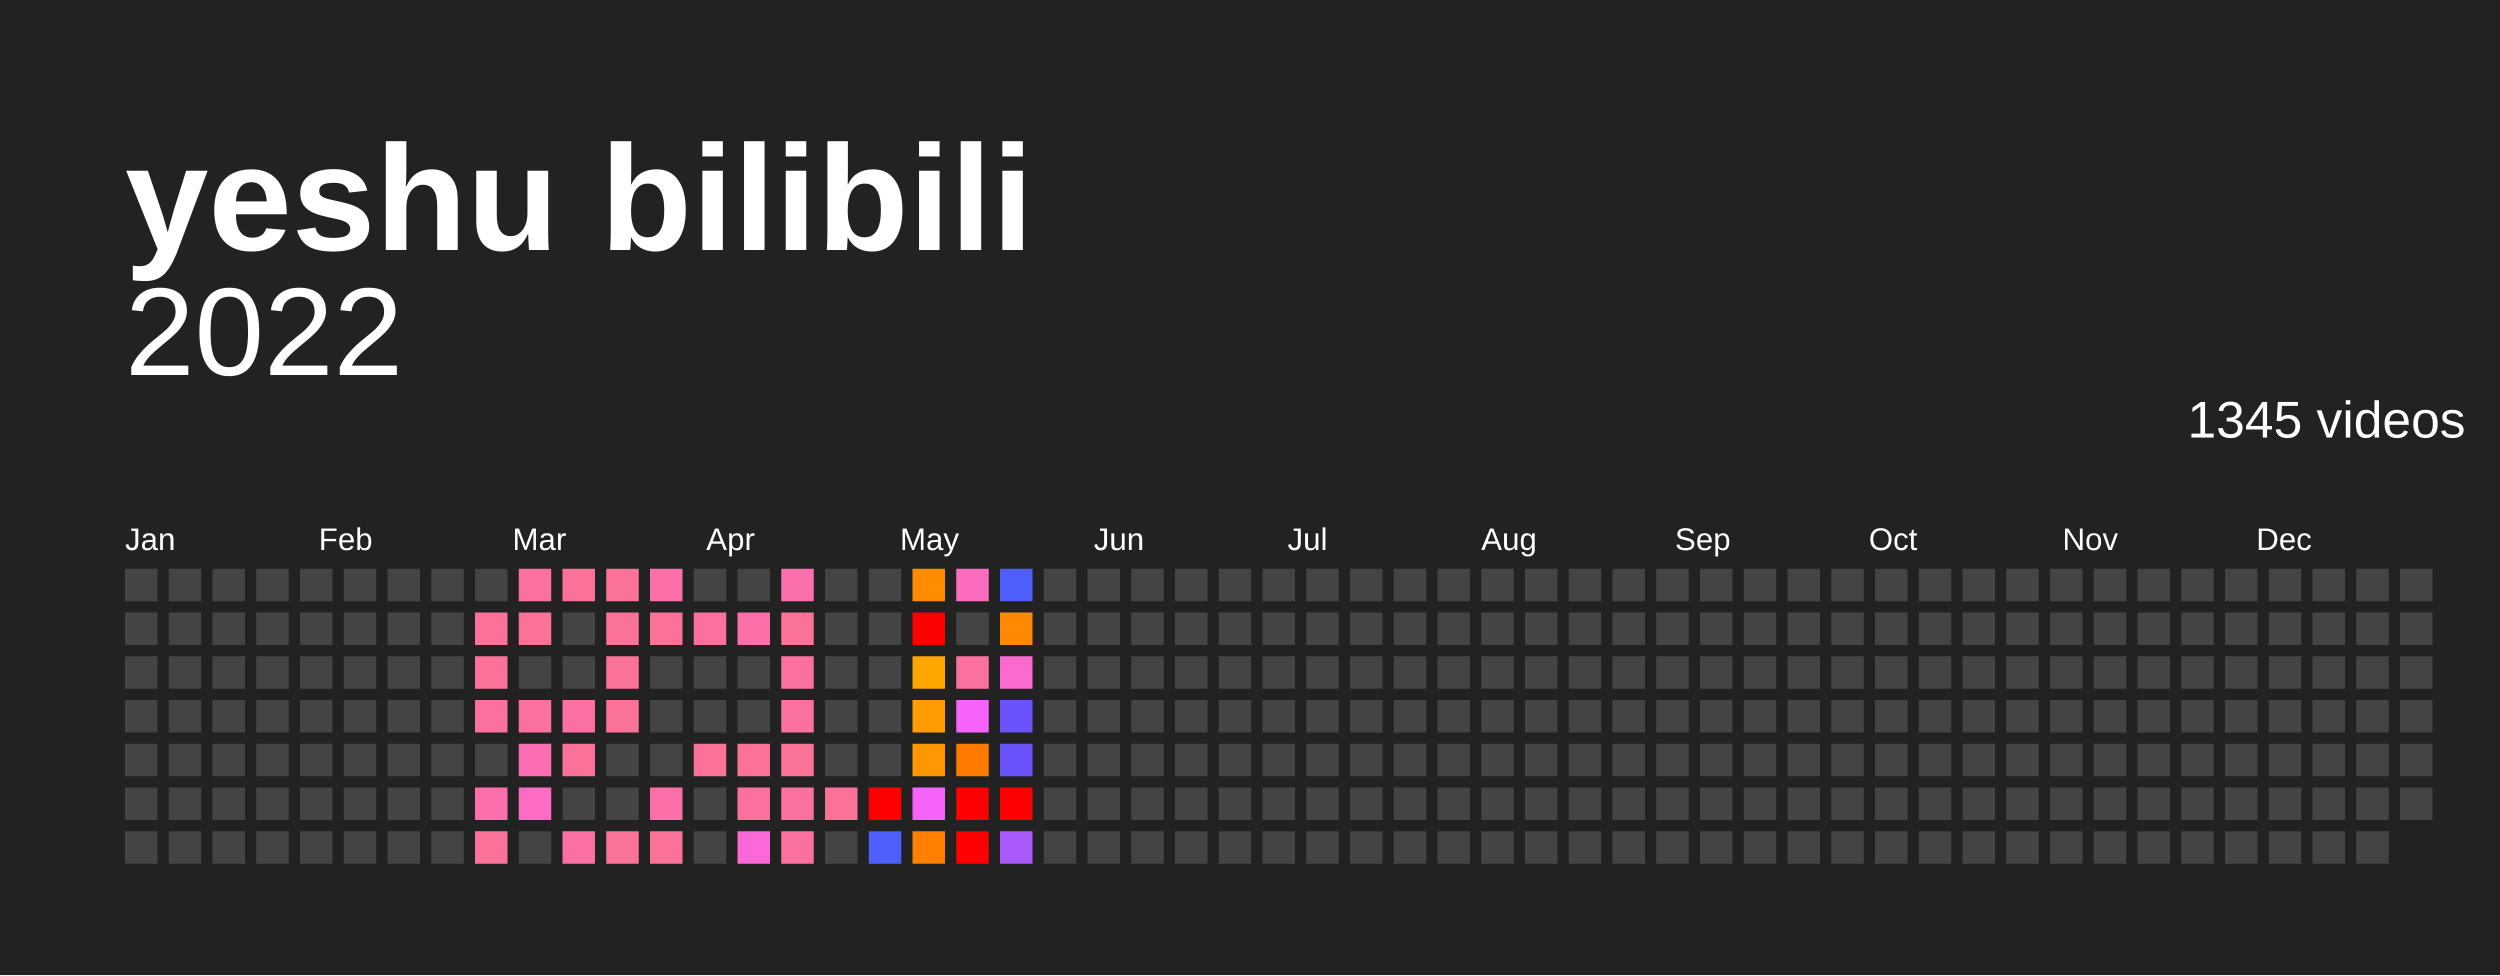
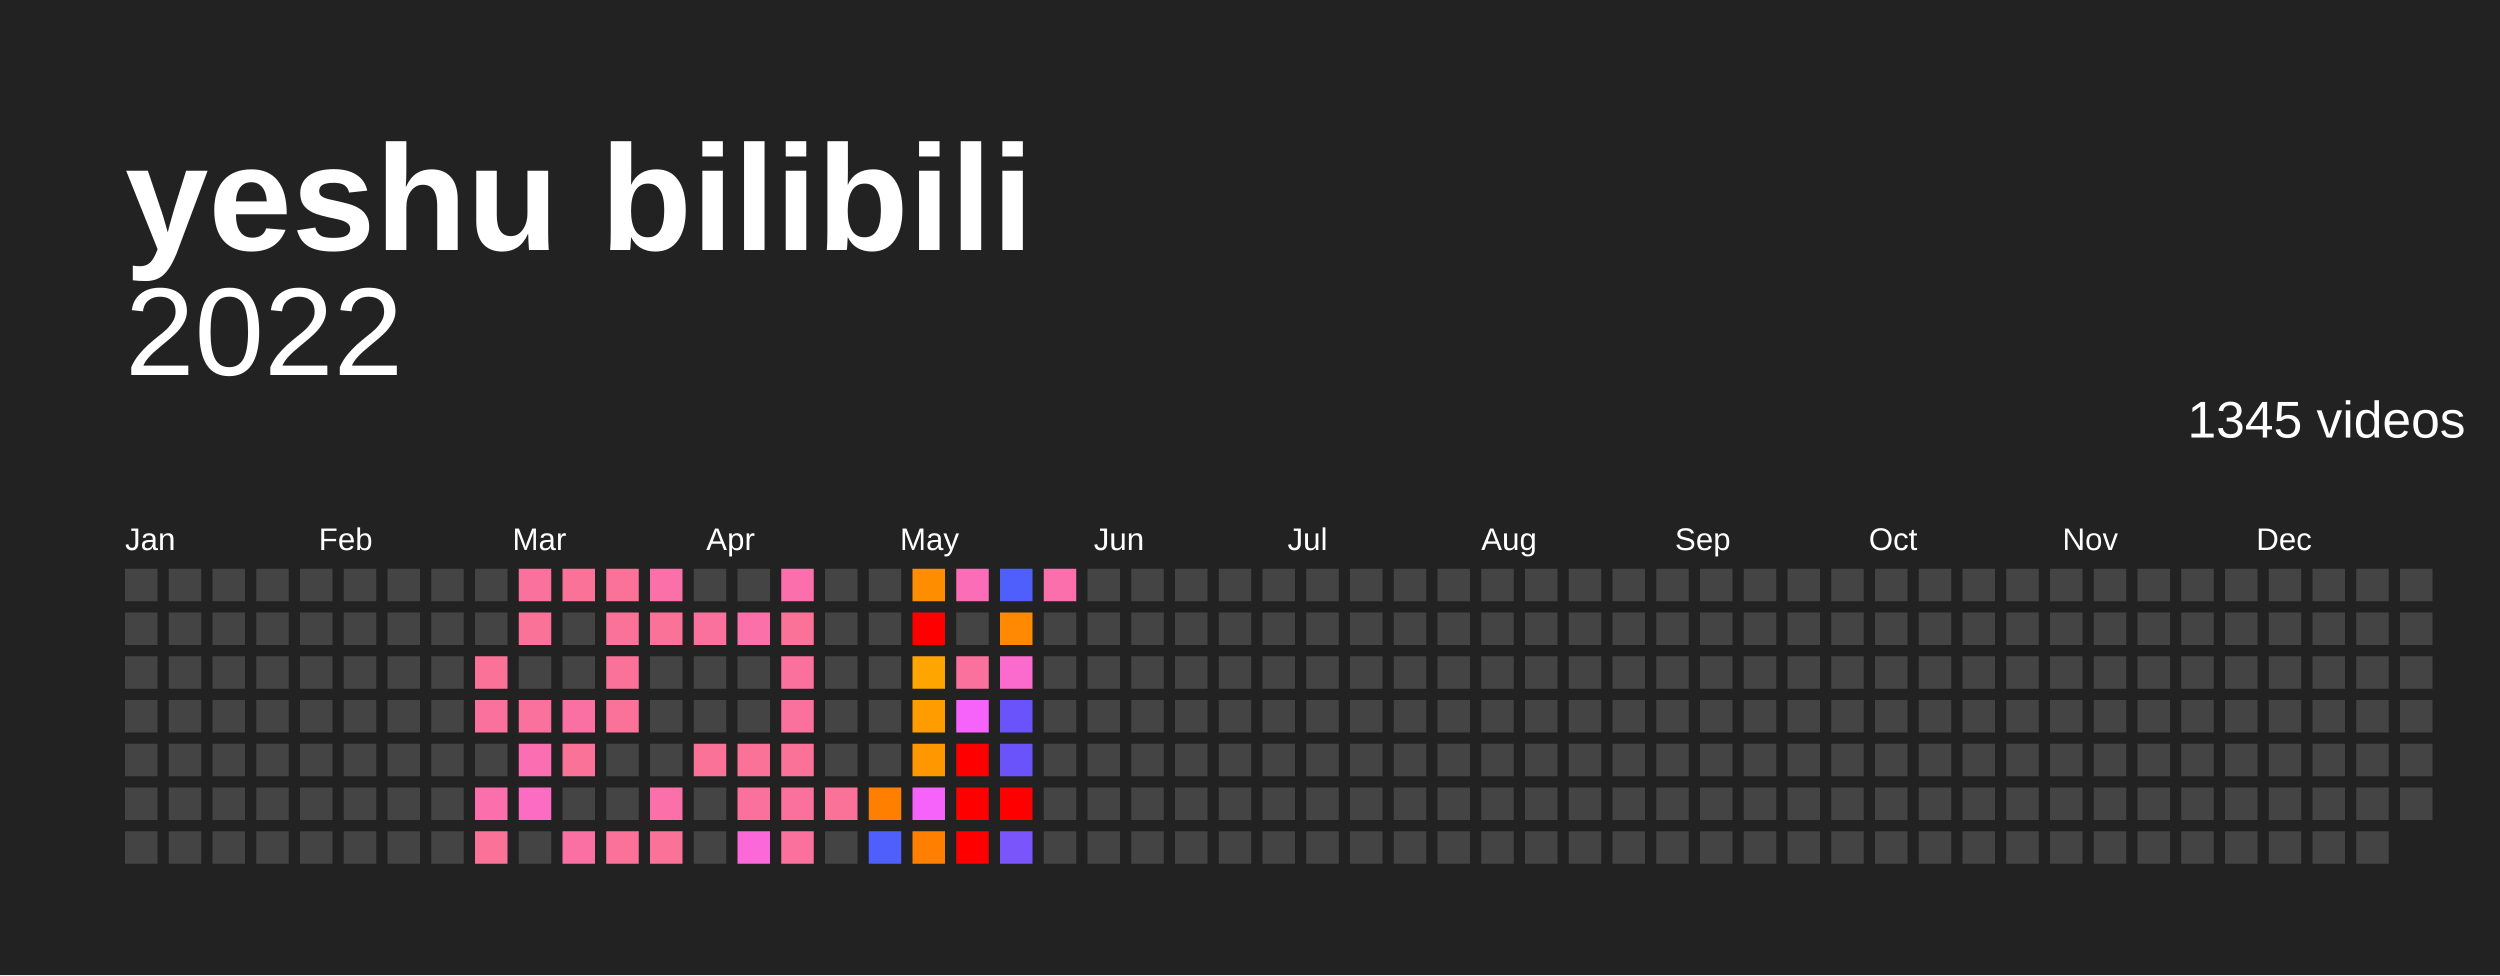
<svg xmlns="http://www.w3.org/2000/svg" baseProfile="full" height="78mm" version="1.1" viewBox="0,0,200,78" width="200mm">
  <defs />
  <rect fill="#222222" height="78" width="200" x="0" y="0" />
  <text fill="#FFFFFF" style="font-size:12px; font-family:Arial; font-weight:bold;" x="10" y="20">yeshu bilibili</text>
  <text alignment-baseline="hanging" fill="#FFFFFF" style="font-size:10.0px; font-family:Arial;" x="10" y="30">2022</text>
  <text alignment-baseline="hanging" fill="#FFFFFF" style="font-size:4.125px; font-family:Arial;" x="175" y="35">1345 videos</text>
  <text fill="#FFFFFF" style="font-size:2.5px; font-family:Arial" x="10.0" y="44">Jan</text>
  <text fill="#FFFFFF" style="font-size:2.5px; font-family:Arial" x="25.5" y="44">Feb</text>
  <text fill="#FFFFFF" style="font-size:2.5px; font-family:Arial" x="41.0" y="44">Mar</text>
  <text fill="#FFFFFF" style="font-size:2.5px; font-family:Arial" x="56.5" y="44">Apr</text>
  <text fill="#FFFFFF" style="font-size:2.5px; font-family:Arial" x="72.0" y="44">May</text>
  <text fill="#FFFFFF" style="font-size:2.5px; font-family:Arial" x="87.5" y="44">Jun</text>
  <text fill="#FFFFFF" style="font-size:2.5px; font-family:Arial" x="103.0" y="44">Jul</text>
  <text fill="#FFFFFF" style="font-size:2.5px; font-family:Arial" x="118.5" y="44">Aug</text>
  <text fill="#FFFFFF" style="font-size:2.5px; font-family:Arial" x="134.0" y="44">Sep</text>
  <text fill="#FFFFFF" style="font-size:2.5px; font-family:Arial" x="149.5" y="44">Oct</text>
  <text fill="#FFFFFF" style="font-size:2.5px; font-family:Arial" x="165.0" y="44">Nov</text>
  <text fill="#FFFFFF" style="font-size:2.5px; font-family:Arial" x="180.5" y="44">Dec</text>
  <rect fill="#444444" height="2.6" width="2.6" x="10.0" y="45.5" />
  <rect fill="#444444" height="2.6" width="2.6" x="10.0" y="49.0" />
  <rect fill="#444444" height="2.6" width="2.6" x="10.0" y="52.5" />
  <rect fill="#444444" height="2.6" width="2.6" x="10.0" y="56.0" />
  <rect fill="#444444" height="2.6" width="2.6" x="10.0" y="59.5" />
  <rect fill="#444444" height="2.6" width="2.6" x="10.0" y="63.0" />
  <rect fill="#444444" height="2.6" width="2.6" x="10.0" y="66.5" />
  <rect fill="#444444" height="2.6" width="2.6" x="13.5" y="45.5" />
  <rect fill="#444444" height="2.6" width="2.6" x="13.5" y="49.0" />
  <rect fill="#444444" height="2.6" width="2.6" x="13.5" y="52.5" />
  <rect fill="#444444" height="2.6" width="2.6" x="13.5" y="56.0" />
  <rect fill="#444444" height="2.6" width="2.6" x="13.5" y="59.5" />
  <rect fill="#444444" height="2.6" width="2.6" x="13.5" y="63.0" />
  <rect fill="#444444" height="2.6" width="2.6" x="13.5" y="66.5" />
  <rect fill="#444444" height="2.6" width="2.6" x="17.0" y="45.5" />
  <rect fill="#444444" height="2.6" width="2.6" x="17.0" y="49.0" />
  <rect fill="#444444" height="2.6" width="2.6" x="17.0" y="52.5" />
  <rect fill="#444444" height="2.6" width="2.6" x="17.0" y="56.0" />
  <rect fill="#444444" height="2.6" width="2.6" x="17.0" y="59.5" />
  <rect fill="#444444" height="2.6" width="2.6" x="17.0" y="63.0" />
  <rect fill="#444444" height="2.6" width="2.6" x="17.0" y="66.5" />
  <rect fill="#444444" height="2.6" width="2.6" x="20.5" y="45.5" />
  <rect fill="#444444" height="2.6" width="2.6" x="20.5" y="49.0" />
  <rect fill="#444444" height="2.6" width="2.6" x="20.5" y="52.5" />
  <rect fill="#444444" height="2.6" width="2.6" x="20.5" y="56.0" />
  <rect fill="#444444" height="2.6" width="2.6" x="20.5" y="59.5" />
  <rect fill="#444444" height="2.6" width="2.6" x="20.5" y="63.0" />
  <rect fill="#444444" height="2.6" width="2.6" x="20.5" y="66.5" />
  <rect fill="#444444" height="2.6" width="2.6" x="24.0" y="45.5" />
  <rect fill="#444444" height="2.6" width="2.6" x="24.0" y="49.0" />
  <rect fill="#444444" height="2.6" width="2.6" x="24.0" y="52.5" />
  <rect fill="#444444" height="2.6" width="2.6" x="24.0" y="56.0" />
  <rect fill="#444444" height="2.6" width="2.6" x="24.0" y="59.5" />
  <rect fill="#444444" height="2.6" width="2.6" x="24.0" y="63.0" />
  <rect fill="#444444" height="2.6" width="2.6" x="24.0" y="66.5" />
  <rect fill="#444444" height="2.6" width="2.6" x="27.5" y="45.5" />
  <rect fill="#444444" height="2.6" width="2.6" x="27.5" y="49.0" />
  <rect fill="#444444" height="2.6" width="2.6" x="27.5" y="52.5" />
  <rect fill="#444444" height="2.6" width="2.6" x="27.5" y="56.0" />
  <rect fill="#444444" height="2.6" width="2.6" x="27.5" y="59.5" />
  <rect fill="#444444" height="2.6" width="2.6" x="27.5" y="63.0" />
  <rect fill="#444444" height="2.6" width="2.6" x="27.5" y="66.5" />
  <rect fill="#444444" height="2.6" width="2.6" x="31.0" y="45.5" />
  <rect fill="#444444" height="2.6" width="2.6" x="31.0" y="49.0" />
  <rect fill="#444444" height="2.6" width="2.6" x="31.0" y="52.5" />
  <rect fill="#444444" height="2.6" width="2.6" x="31.0" y="56.0" />
  <rect fill="#444444" height="2.6" width="2.6" x="31.0" y="59.5" />
  <rect fill="#444444" height="2.6" width="2.6" x="31.0" y="63.0" />
  <rect fill="#444444" height="2.6" width="2.6" x="31.0" y="66.5" />
  <rect fill="#444444" height="2.6" width="2.6" x="34.5" y="45.5" />
  <rect fill="#444444" height="2.6" width="2.6" x="34.5" y="49.0" />
  <rect fill="#444444" height="2.6" width="2.6" x="34.5" y="52.5" />
  <rect fill="#444444" height="2.6" width="2.6" x="34.5" y="56.0" />
  <rect fill="#444444" height="2.6" width="2.6" x="34.5" y="59.5" />
  <rect fill="#444444" height="2.6" width="2.6" x="34.5" y="63.0" />
  <rect fill="#444444" height="2.6" width="2.6" x="34.5" y="66.5" />
  <rect fill="#444444" height="2.6" width="2.6" x="38.0" y="45.5" />
-   <rect fill="#fb7299" height="2.6" width="2.6" x="38.0" y="49.0" />
+   <rect fill="#444444" height="2.6" width="2.6" x="38.0" y="49.0" />
  <rect fill="#fb7299" height="2.6" width="2.6" x="38.0" y="52.5" />
  <rect fill="#fb719e" height="2.6" width="2.6" x="38.0" y="56.0" />
  <rect fill="#444444" height="2.6" width="2.6" x="38.0" y="59.5" />
  <rect fill="#fb6fad" height="2.6" width="2.6" x="38.0" y="63.0" />
  <rect fill="#fb7299" height="2.6" width="2.6" x="38.0" y="66.5" />
  <rect fill="#fb719e" height="2.6" width="2.6" x="41.5" y="45.5" />
  <rect fill="#fb7299" height="2.6" width="2.6" x="41.5" y="49.0" />
  <rect fill="#444444" height="2.6" width="2.6" x="41.5" y="52.5" />
  <rect fill="#fb719e" height="2.6" width="2.6" x="41.5" y="56.0" />
  <rect fill="#fb6eb2" height="2.6" width="2.6" x="41.5" y="59.5" />
  <rect fill="#fb6cc2" height="2.6" width="2.6" x="41.5" y="63.0" />
  <rect fill="#444444" height="2.6" width="2.6" x="41.5" y="66.5" />
  <rect fill="#fb7299" height="2.6" width="2.6" x="45.0" y="45.5" />
  <rect fill="#444444" height="2.6" width="2.6" x="45.0" y="49.0" />
  <rect fill="#444444" height="2.6" width="2.6" x="45.0" y="52.5" />
  <rect fill="#fb70a3" height="2.6" width="2.6" x="45.0" y="56.0" />
  <rect fill="#fb7299" height="2.6" width="2.6" x="45.0" y="59.5" />
  <rect fill="#444444" height="2.6" width="2.6" x="45.0" y="63.0" />
  <rect fill="#fb70a3" height="2.6" width="2.6" x="45.0" y="66.5" />
  <rect fill="#fb7299" height="2.6" width="2.6" x="48.5" y="45.5" />
  <rect fill="#fb7299" height="2.6" width="2.6" x="48.5" y="49.0" />
  <rect fill="#fb7299" height="2.6" width="2.6" x="48.5" y="52.5" />
  <rect fill="#fb7299" height="2.6" width="2.6" x="48.5" y="56.0" />
  <rect fill="#444444" height="2.6" width="2.6" x="48.5" y="59.5" />
  <rect fill="#444444" height="2.6" width="2.6" x="48.5" y="63.0" />
  <rect fill="#fb7299" height="2.6" width="2.6" x="48.5" y="66.5" />
  <rect fill="#fb70a8" height="2.6" width="2.6" x="52.0" y="45.5" />
  <rect fill="#fb7299" height="2.6" width="2.6" x="52.0" y="49.0" />
  <rect fill="#444444" height="2.6" width="2.6" x="52.0" y="52.5" />
  <rect fill="#444444" height="2.6" width="2.6" x="52.0" y="56.0" />
  <rect fill="#444444" height="2.6" width="2.6" x="52.0" y="59.5" />
  <rect fill="#fb70a8" height="2.6" width="2.6" x="52.0" y="63.0" />
  <rect fill="#fb7299" height="2.6" width="2.6" x="52.0" y="66.5" />
  <rect fill="#444444" height="2.6" width="2.6" x="55.5" y="45.5" />
  <rect fill="#fb719e" height="2.6" width="2.6" x="55.5" y="49.0" />
  <rect fill="#444444" height="2.6" width="2.6" x="55.5" y="52.5" />
  <rect fill="#444444" height="2.6" width="2.6" x="55.5" y="56.0" />
  <rect fill="#fb7299" height="2.6" width="2.6" x="55.5" y="59.5" />
  <rect fill="#444444" height="2.6" width="2.6" x="55.5" y="63.0" />
  <rect fill="#444444" height="2.6" width="2.6" x="55.5" y="66.5" />
  <rect fill="#444444" height="2.6" width="2.6" x="59.0" y="45.5" />
  <rect fill="#fb70a8" height="2.6" width="2.6" x="59.0" y="49.0" />
  <rect fill="#444444" height="2.6" width="2.6" x="59.0" y="52.5" />
  <rect fill="#444444" height="2.6" width="2.6" x="59.0" y="56.0" />
  <rect fill="#fb7299" height="2.6" width="2.6" x="59.0" y="59.5" />
  <rect fill="#fb719e" height="2.6" width="2.6" x="59.0" y="63.0" />
  <rect fill="#fb69d8" height="2.6" width="2.6" x="59.0" y="66.5" />
  <rect fill="#fb6fad" height="2.6" width="2.6" x="62.5" y="45.5" />
  <rect fill="#fb7299" height="2.6" width="2.6" x="62.5" y="49.0" />
  <rect fill="#fb719e" height="2.6" width="2.6" x="62.5" y="52.5" />
  <rect fill="#fb719e" height="2.6" width="2.6" x="62.5" y="56.0" />
  <rect fill="#fb7299" height="2.6" width="2.6" x="62.5" y="59.5" />
  <rect fill="#fb719e" height="2.6" width="2.6" x="62.5" y="63.0" />
  <rect fill="#fb719e" height="2.6" width="2.6" x="62.5" y="66.5" />
  <rect fill="#444444" height="2.6" width="2.6" x="66.0" y="45.5" />
  <rect fill="#444444" height="2.6" width="2.6" x="66.0" y="49.0" />
  <rect fill="#444444" height="2.6" width="2.6" x="66.0" y="52.5" />
  <rect fill="#444444" height="2.6" width="2.6" x="66.0" y="56.0" />
  <rect fill="#444444" height="2.6" width="2.6" x="66.0" y="59.5" />
  <rect fill="#fb7299" height="2.6" width="2.6" x="66.0" y="63.0" />
  <rect fill="#444444" height="2.6" width="2.6" x="66.0" y="66.5" />
  <rect fill="#444444" height="2.6" width="2.6" x="69.5" y="45.5" />
  <rect fill="#444444" height="2.6" width="2.6" x="69.5" y="49.0" />
  <rect fill="#444444" height="2.6" width="2.6" x="69.5" y="52.5" />
  <rect fill="#444444" height="2.6" width="2.6" x="69.5" y="56.0" />
  <rect fill="#444444" height="2.6" width="2.6" x="69.5" y="59.5" />
-   <rect fill="red" height="2.6" width="2.6" x="69.5" y="63.0" />
+   <rect fill="#ff8000" height="2.6" width="2.6" x="69.5" y="63.0" />
  <rect fill="#4e5ffc" height="2.6" width="2.6" x="69.5" y="66.5" />
  <rect fill="#ff8d00" height="2.6" width="2.6" x="73.0" y="45.5" />
  <rect fill="red" height="2.6" width="2.6" x="73.0" y="49.0" />
  <rect fill="#ffa500" height="2.6" width="2.6" x="73.0" y="52.5" />
  <rect fill="#ff9d00" height="2.6" width="2.6" x="73.0" y="56.0" />
  <rect fill="#ff9700" height="2.6" width="2.6" x="73.0" y="59.5" />
  <rect fill="#f663fb" height="2.6" width="2.6" x="73.0" y="63.0" />
  <rect fill="#ff7f00" height="2.6" width="2.6" x="73.0" y="66.5" />
-   <rect fill="#fb6dbc" height="2.6" width="2.6" x="76.5" y="45.5" />
+   <rect fill="#fb6db7" height="2.6" width="2.6" x="76.5" y="45.5" />
  <rect fill="#444444" height="2.6" width="2.6" x="76.5" y="49.0" />
  <rect fill="#fb719e" height="2.6" width="2.6" x="76.5" y="52.5" />
  <rect fill="#f663fb" height="2.6" width="2.6" x="76.5" y="56.0" />
-   <rect fill="#ff7b00" height="2.6" width="2.6" x="76.5" y="59.5" />
+   <rect fill="red" height="2.6" width="2.6" x="76.5" y="59.5" />
  <rect fill="red" height="2.6" width="2.6" x="76.5" y="63.0" />
  <rect fill="red" height="2.6" width="2.6" x="76.5" y="66.5" />
  <rect fill="#4e5ffc" height="2.6" width="2.6" x="80.0" y="45.5" />
  <rect fill="#ff8900" height="2.6" width="2.6" x="80.0" y="49.0" />
  <rect fill="#fb6acd" height="2.6" width="2.6" x="80.0" y="52.5" />
  <rect fill="#6b53fb" height="2.6" width="2.6" x="80.0" y="56.0" />
  <rect fill="#6b53fb" height="2.6" width="2.6" x="80.0" y="59.5" />
  <rect fill="red" height="2.6" width="2.6" x="80.0" y="63.0" />
-   <rect fill="#aa5afb" height="2.6" width="2.6" x="80.0" y="66.5" />
-   <rect fill="#444444" height="2.6" width="2.6" x="83.5" y="45.5" />
+   <rect fill="#7955fb" height="2.6" width="2.6" x="80.0" y="66.5" />
+   <rect fill="#fb6fad" height="2.6" width="2.6" x="83.5" y="45.5" />
  <rect fill="#444444" height="2.6" width="2.6" x="83.5" y="49.0" />
  <rect fill="#444444" height="2.6" width="2.6" x="83.5" y="52.5" />
  <rect fill="#444444" height="2.6" width="2.6" x="83.5" y="56.0" />
  <rect fill="#444444" height="2.6" width="2.6" x="83.5" y="59.5" />
  <rect fill="#444444" height="2.6" width="2.6" x="83.5" y="63.0" />
  <rect fill="#444444" height="2.6" width="2.6" x="83.5" y="66.5" />
  <rect fill="#444444" height="2.6" width="2.6" x="87.0" y="45.5" />
  <rect fill="#444444" height="2.6" width="2.6" x="87.0" y="49.0" />
  <rect fill="#444444" height="2.6" width="2.6" x="87.0" y="52.5" />
  <rect fill="#444444" height="2.6" width="2.6" x="87.0" y="56.0" />
  <rect fill="#444444" height="2.6" width="2.6" x="87.0" y="59.5" />
  <rect fill="#444444" height="2.6" width="2.6" x="87.0" y="63.0" />
  <rect fill="#444444" height="2.6" width="2.6" x="87.0" y="66.5" />
  <rect fill="#444444" height="2.6" width="2.6" x="90.5" y="45.5" />
  <rect fill="#444444" height="2.6" width="2.6" x="90.5" y="49.0" />
  <rect fill="#444444" height="2.6" width="2.6" x="90.5" y="52.5" />
  <rect fill="#444444" height="2.6" width="2.6" x="90.5" y="56.0" />
  <rect fill="#444444" height="2.6" width="2.6" x="90.5" y="59.5" />
  <rect fill="#444444" height="2.6" width="2.6" x="90.5" y="63.0" />
  <rect fill="#444444" height="2.6" width="2.6" x="90.5" y="66.5" />
  <rect fill="#444444" height="2.6" width="2.6" x="94.0" y="45.5" />
  <rect fill="#444444" height="2.6" width="2.6" x="94.0" y="49.0" />
  <rect fill="#444444" height="2.6" width="2.6" x="94.0" y="52.5" />
  <rect fill="#444444" height="2.6" width="2.6" x="94.0" y="56.0" />
  <rect fill="#444444" height="2.6" width="2.6" x="94.0" y="59.5" />
  <rect fill="#444444" height="2.6" width="2.6" x="94.0" y="63.0" />
  <rect fill="#444444" height="2.6" width="2.6" x="94.0" y="66.5" />
  <rect fill="#444444" height="2.6" width="2.6" x="97.5" y="45.5" />
  <rect fill="#444444" height="2.6" width="2.6" x="97.5" y="49.0" />
  <rect fill="#444444" height="2.6" width="2.6" x="97.5" y="52.5" />
  <rect fill="#444444" height="2.6" width="2.6" x="97.5" y="56.0" />
  <rect fill="#444444" height="2.6" width="2.6" x="97.5" y="59.5" />
  <rect fill="#444444" height="2.6" width="2.6" x="97.5" y="63.0" />
  <rect fill="#444444" height="2.6" width="2.6" x="97.5" y="66.5" />
  <rect fill="#444444" height="2.6" width="2.6" x="101.0" y="45.5" />
  <rect fill="#444444" height="2.6" width="2.6" x="101.0" y="49.0" />
  <rect fill="#444444" height="2.6" width="2.6" x="101.0" y="52.5" />
  <rect fill="#444444" height="2.6" width="2.6" x="101.0" y="56.0" />
  <rect fill="#444444" height="2.6" width="2.6" x="101.0" y="59.5" />
  <rect fill="#444444" height="2.6" width="2.6" x="101.0" y="63.0" />
  <rect fill="#444444" height="2.6" width="2.6" x="101.0" y="66.5" />
  <rect fill="#444444" height="2.6" width="2.6" x="104.5" y="45.5" />
  <rect fill="#444444" height="2.6" width="2.6" x="104.5" y="49.0" />
  <rect fill="#444444" height="2.6" width="2.6" x="104.5" y="52.5" />
  <rect fill="#444444" height="2.6" width="2.6" x="104.5" y="56.0" />
  <rect fill="#444444" height="2.6" width="2.6" x="104.5" y="59.5" />
  <rect fill="#444444" height="2.6" width="2.6" x="104.5" y="63.0" />
  <rect fill="#444444" height="2.6" width="2.6" x="104.5" y="66.5" />
  <rect fill="#444444" height="2.6" width="2.6" x="108.0" y="45.5" />
  <rect fill="#444444" height="2.6" width="2.6" x="108.0" y="49.0" />
  <rect fill="#444444" height="2.6" width="2.6" x="108.0" y="52.5" />
  <rect fill="#444444" height="2.6" width="2.6" x="108.0" y="56.0" />
  <rect fill="#444444" height="2.6" width="2.6" x="108.0" y="59.5" />
  <rect fill="#444444" height="2.6" width="2.6" x="108.0" y="63.0" />
  <rect fill="#444444" height="2.6" width="2.6" x="108.0" y="66.5" />
  <rect fill="#444444" height="2.6" width="2.6" x="111.5" y="45.5" />
  <rect fill="#444444" height="2.6" width="2.6" x="111.5" y="49.0" />
  <rect fill="#444444" height="2.6" width="2.6" x="111.5" y="52.5" />
  <rect fill="#444444" height="2.6" width="2.6" x="111.5" y="56.0" />
  <rect fill="#444444" height="2.6" width="2.6" x="111.5" y="59.5" />
  <rect fill="#444444" height="2.6" width="2.6" x="111.5" y="63.0" />
  <rect fill="#444444" height="2.6" width="2.6" x="111.5" y="66.5" />
  <rect fill="#444444" height="2.6" width="2.6" x="115.0" y="45.5" />
  <rect fill="#444444" height="2.6" width="2.6" x="115.0" y="49.0" />
  <rect fill="#444444" height="2.6" width="2.6" x="115.0" y="52.5" />
  <rect fill="#444444" height="2.6" width="2.6" x="115.0" y="56.0" />
  <rect fill="#444444" height="2.6" width="2.6" x="115.0" y="59.5" />
  <rect fill="#444444" height="2.6" width="2.6" x="115.0" y="63.0" />
  <rect fill="#444444" height="2.6" width="2.6" x="115.0" y="66.5" />
  <rect fill="#444444" height="2.6" width="2.6" x="118.5" y="45.5" />
  <rect fill="#444444" height="2.6" width="2.6" x="118.5" y="49.0" />
  <rect fill="#444444" height="2.6" width="2.6" x="118.5" y="52.5" />
  <rect fill="#444444" height="2.6" width="2.6" x="118.5" y="56.0" />
  <rect fill="#444444" height="2.6" width="2.6" x="118.5" y="59.5" />
  <rect fill="#444444" height="2.6" width="2.6" x="118.5" y="63.0" />
  <rect fill="#444444" height="2.6" width="2.6" x="118.5" y="66.5" />
  <rect fill="#444444" height="2.6" width="2.6" x="122.0" y="45.5" />
  <rect fill="#444444" height="2.6" width="2.6" x="122.0" y="49.0" />
  <rect fill="#444444" height="2.6" width="2.6" x="122.0" y="52.5" />
  <rect fill="#444444" height="2.6" width="2.6" x="122.0" y="56.0" />
  <rect fill="#444444" height="2.6" width="2.6" x="122.0" y="59.5" />
  <rect fill="#444444" height="2.6" width="2.6" x="122.0" y="63.0" />
  <rect fill="#444444" height="2.6" width="2.6" x="122.0" y="66.5" />
  <rect fill="#444444" height="2.6" width="2.6" x="125.5" y="45.5" />
  <rect fill="#444444" height="2.6" width="2.6" x="125.5" y="49.0" />
  <rect fill="#444444" height="2.6" width="2.6" x="125.5" y="52.5" />
  <rect fill="#444444" height="2.6" width="2.6" x="125.5" y="56.0" />
  <rect fill="#444444" height="2.6" width="2.6" x="125.5" y="59.5" />
  <rect fill="#444444" height="2.6" width="2.6" x="125.5" y="63.0" />
  <rect fill="#444444" height="2.6" width="2.6" x="125.5" y="66.5" />
  <rect fill="#444444" height="2.6" width="2.6" x="129.0" y="45.5" />
  <rect fill="#444444" height="2.6" width="2.6" x="129.0" y="49.0" />
  <rect fill="#444444" height="2.6" width="2.6" x="129.0" y="52.5" />
  <rect fill="#444444" height="2.6" width="2.6" x="129.0" y="56.0" />
  <rect fill="#444444" height="2.6" width="2.6" x="129.0" y="59.5" />
  <rect fill="#444444" height="2.6" width="2.6" x="129.0" y="63.0" />
  <rect fill="#444444" height="2.6" width="2.6" x="129.0" y="66.5" />
  <rect fill="#444444" height="2.6" width="2.6" x="132.5" y="45.5" />
  <rect fill="#444444" height="2.6" width="2.6" x="132.5" y="49.0" />
  <rect fill="#444444" height="2.6" width="2.6" x="132.5" y="52.5" />
  <rect fill="#444444" height="2.6" width="2.6" x="132.5" y="56.0" />
  <rect fill="#444444" height="2.6" width="2.6" x="132.5" y="59.5" />
  <rect fill="#444444" height="2.6" width="2.6" x="132.5" y="63.0" />
  <rect fill="#444444" height="2.6" width="2.6" x="132.5" y="66.5" />
  <rect fill="#444444" height="2.6" width="2.6" x="136.0" y="45.5" />
  <rect fill="#444444" height="2.6" width="2.6" x="136.0" y="49.0" />
  <rect fill="#444444" height="2.6" width="2.6" x="136.0" y="52.5" />
  <rect fill="#444444" height="2.6" width="2.6" x="136.0" y="56.0" />
  <rect fill="#444444" height="2.6" width="2.6" x="136.0" y="59.5" />
  <rect fill="#444444" height="2.6" width="2.6" x="136.0" y="63.0" />
  <rect fill="#444444" height="2.6" width="2.6" x="136.0" y="66.5" />
  <rect fill="#444444" height="2.6" width="2.6" x="139.5" y="45.5" />
  <rect fill="#444444" height="2.6" width="2.6" x="139.5" y="49.0" />
  <rect fill="#444444" height="2.6" width="2.6" x="139.5" y="52.5" />
  <rect fill="#444444" height="2.6" width="2.6" x="139.5" y="56.0" />
  <rect fill="#444444" height="2.6" width="2.6" x="139.5" y="59.5" />
  <rect fill="#444444" height="2.6" width="2.6" x="139.5" y="63.0" />
  <rect fill="#444444" height="2.6" width="2.6" x="139.5" y="66.5" />
  <rect fill="#444444" height="2.6" width="2.6" x="143.0" y="45.5" />
  <rect fill="#444444" height="2.6" width="2.6" x="143.0" y="49.0" />
  <rect fill="#444444" height="2.6" width="2.6" x="143.0" y="52.5" />
  <rect fill="#444444" height="2.6" width="2.6" x="143.0" y="56.0" />
  <rect fill="#444444" height="2.6" width="2.6" x="143.0" y="59.5" />
  <rect fill="#444444" height="2.6" width="2.6" x="143.0" y="63.0" />
  <rect fill="#444444" height="2.6" width="2.6" x="143.0" y="66.5" />
  <rect fill="#444444" height="2.6" width="2.6" x="146.5" y="45.5" />
  <rect fill="#444444" height="2.6" width="2.6" x="146.5" y="49.0" />
  <rect fill="#444444" height="2.6" width="2.6" x="146.5" y="52.5" />
  <rect fill="#444444" height="2.6" width="2.6" x="146.5" y="56.0" />
  <rect fill="#444444" height="2.6" width="2.6" x="146.5" y="59.5" />
  <rect fill="#444444" height="2.6" width="2.6" x="146.5" y="63.0" />
  <rect fill="#444444" height="2.6" width="2.6" x="146.5" y="66.5" />
  <rect fill="#444444" height="2.6" width="2.6" x="150.0" y="45.5" />
  <rect fill="#444444" height="2.6" width="2.6" x="150.0" y="49.0" />
  <rect fill="#444444" height="2.6" width="2.6" x="150.0" y="52.5" />
  <rect fill="#444444" height="2.6" width="2.6" x="150.0" y="56.0" />
  <rect fill="#444444" height="2.6" width="2.6" x="150.0" y="59.5" />
  <rect fill="#444444" height="2.6" width="2.6" x="150.0" y="63.0" />
  <rect fill="#444444" height="2.6" width="2.6" x="150.0" y="66.5" />
  <rect fill="#444444" height="2.6" width="2.6" x="153.5" y="45.5" />
  <rect fill="#444444" height="2.6" width="2.6" x="153.5" y="49.0" />
  <rect fill="#444444" height="2.6" width="2.6" x="153.5" y="52.5" />
  <rect fill="#444444" height="2.6" width="2.6" x="153.5" y="56.0" />
  <rect fill="#444444" height="2.6" width="2.6" x="153.5" y="59.5" />
  <rect fill="#444444" height="2.6" width="2.6" x="153.5" y="63.0" />
  <rect fill="#444444" height="2.6" width="2.6" x="153.5" y="66.5" />
  <rect fill="#444444" height="2.6" width="2.6" x="157.0" y="45.5" />
  <rect fill="#444444" height="2.6" width="2.6" x="157.0" y="49.0" />
  <rect fill="#444444" height="2.6" width="2.6" x="157.0" y="52.5" />
  <rect fill="#444444" height="2.6" width="2.6" x="157.0" y="56.0" />
  <rect fill="#444444" height="2.6" width="2.6" x="157.0" y="59.5" />
  <rect fill="#444444" height="2.6" width="2.6" x="157.0" y="63.0" />
  <rect fill="#444444" height="2.6" width="2.6" x="157.0" y="66.5" />
  <rect fill="#444444" height="2.6" width="2.6" x="160.5" y="45.5" />
  <rect fill="#444444" height="2.6" width="2.6" x="160.5" y="49.0" />
  <rect fill="#444444" height="2.6" width="2.6" x="160.5" y="52.5" />
  <rect fill="#444444" height="2.6" width="2.6" x="160.5" y="56.0" />
  <rect fill="#444444" height="2.6" width="2.6" x="160.5" y="59.5" />
  <rect fill="#444444" height="2.6" width="2.6" x="160.5" y="63.0" />
  <rect fill="#444444" height="2.6" width="2.6" x="160.5" y="66.5" />
  <rect fill="#444444" height="2.6" width="2.6" x="164.0" y="45.5" />
  <rect fill="#444444" height="2.6" width="2.6" x="164.0" y="49.0" />
  <rect fill="#444444" height="2.6" width="2.6" x="164.0" y="52.5" />
  <rect fill="#444444" height="2.6" width="2.6" x="164.0" y="56.0" />
  <rect fill="#444444" height="2.6" width="2.6" x="164.0" y="59.5" />
  <rect fill="#444444" height="2.6" width="2.6" x="164.0" y="63.0" />
  <rect fill="#444444" height="2.6" width="2.6" x="164.0" y="66.5" />
  <rect fill="#444444" height="2.6" width="2.6" x="167.5" y="45.5" />
  <rect fill="#444444" height="2.6" width="2.6" x="167.5" y="49.0" />
  <rect fill="#444444" height="2.6" width="2.6" x="167.5" y="52.5" />
  <rect fill="#444444" height="2.6" width="2.6" x="167.5" y="56.0" />
  <rect fill="#444444" height="2.6" width="2.6" x="167.5" y="59.5" />
  <rect fill="#444444" height="2.6" width="2.6" x="167.5" y="63.0" />
  <rect fill="#444444" height="2.6" width="2.6" x="167.5" y="66.5" />
  <rect fill="#444444" height="2.6" width="2.6" x="171.0" y="45.5" />
  <rect fill="#444444" height="2.6" width="2.6" x="171.0" y="49.0" />
  <rect fill="#444444" height="2.6" width="2.6" x="171.0" y="52.5" />
  <rect fill="#444444" height="2.6" width="2.6" x="171.0" y="56.0" />
  <rect fill="#444444" height="2.6" width="2.6" x="171.0" y="59.5" />
  <rect fill="#444444" height="2.6" width="2.6" x="171.0" y="63.0" />
  <rect fill="#444444" height="2.6" width="2.6" x="171.0" y="66.5" />
  <rect fill="#444444" height="2.6" width="2.6" x="174.5" y="45.5" />
  <rect fill="#444444" height="2.6" width="2.6" x="174.5" y="49.0" />
  <rect fill="#444444" height="2.6" width="2.6" x="174.5" y="52.5" />
  <rect fill="#444444" height="2.6" width="2.6" x="174.5" y="56.0" />
  <rect fill="#444444" height="2.6" width="2.6" x="174.5" y="59.5" />
  <rect fill="#444444" height="2.6" width="2.6" x="174.5" y="63.0" />
  <rect fill="#444444" height="2.6" width="2.6" x="174.5" y="66.5" />
  <rect fill="#444444" height="2.6" width="2.6" x="178.0" y="45.5" />
  <rect fill="#444444" height="2.6" width="2.6" x="178.0" y="49.0" />
  <rect fill="#444444" height="2.6" width="2.6" x="178.0" y="52.5" />
  <rect fill="#444444" height="2.6" width="2.6" x="178.0" y="56.0" />
  <rect fill="#444444" height="2.6" width="2.6" x="178.0" y="59.5" />
  <rect fill="#444444" height="2.6" width="2.6" x="178.0" y="63.0" />
  <rect fill="#444444" height="2.6" width="2.6" x="178.0" y="66.5" />
  <rect fill="#444444" height="2.6" width="2.6" x="181.5" y="45.5" />
  <rect fill="#444444" height="2.6" width="2.6" x="181.5" y="49.0" />
  <rect fill="#444444" height="2.6" width="2.6" x="181.5" y="52.5" />
  <rect fill="#444444" height="2.6" width="2.6" x="181.5" y="56.0" />
  <rect fill="#444444" height="2.6" width="2.6" x="181.5" y="59.5" />
  <rect fill="#444444" height="2.6" width="2.6" x="181.5" y="63.0" />
  <rect fill="#444444" height="2.6" width="2.6" x="181.5" y="66.5" />
  <rect fill="#444444" height="2.6" width="2.6" x="185.0" y="45.5" />
  <rect fill="#444444" height="2.6" width="2.6" x="185.0" y="49.0" />
  <rect fill="#444444" height="2.6" width="2.6" x="185.0" y="52.5" />
  <rect fill="#444444" height="2.6" width="2.6" x="185.0" y="56.0" />
  <rect fill="#444444" height="2.6" width="2.6" x="185.0" y="59.5" />
  <rect fill="#444444" height="2.6" width="2.6" x="185.0" y="63.0" />
  <rect fill="#444444" height="2.6" width="2.6" x="185.0" y="66.5" />
  <rect fill="#444444" height="2.6" width="2.6" x="188.5" y="45.5" />
  <rect fill="#444444" height="2.6" width="2.6" x="188.5" y="49.0" />
  <rect fill="#444444" height="2.6" width="2.6" x="188.5" y="52.5" />
  <rect fill="#444444" height="2.6" width="2.6" x="188.5" y="56.0" />
  <rect fill="#444444" height="2.6" width="2.6" x="188.5" y="59.5" />
  <rect fill="#444444" height="2.6" width="2.6" x="188.5" y="63.0" />
  <rect fill="#444444" height="2.6" width="2.6" x="188.5" y="66.5" />
  <rect fill="#444444" height="2.6" width="2.6" x="192.0" y="45.5" />
  <rect fill="#444444" height="2.6" width="2.6" x="192.0" y="49.0" />
  <rect fill="#444444" height="2.6" width="2.6" x="192.0" y="52.5" />
  <rect fill="#444444" height="2.6" width="2.6" x="192.0" y="56.0" />
  <rect fill="#444444" height="2.6" width="2.6" x="192.0" y="59.5" />
  <rect fill="#444444" height="2.6" width="2.6" x="192.0" y="63.0" />
</svg>
